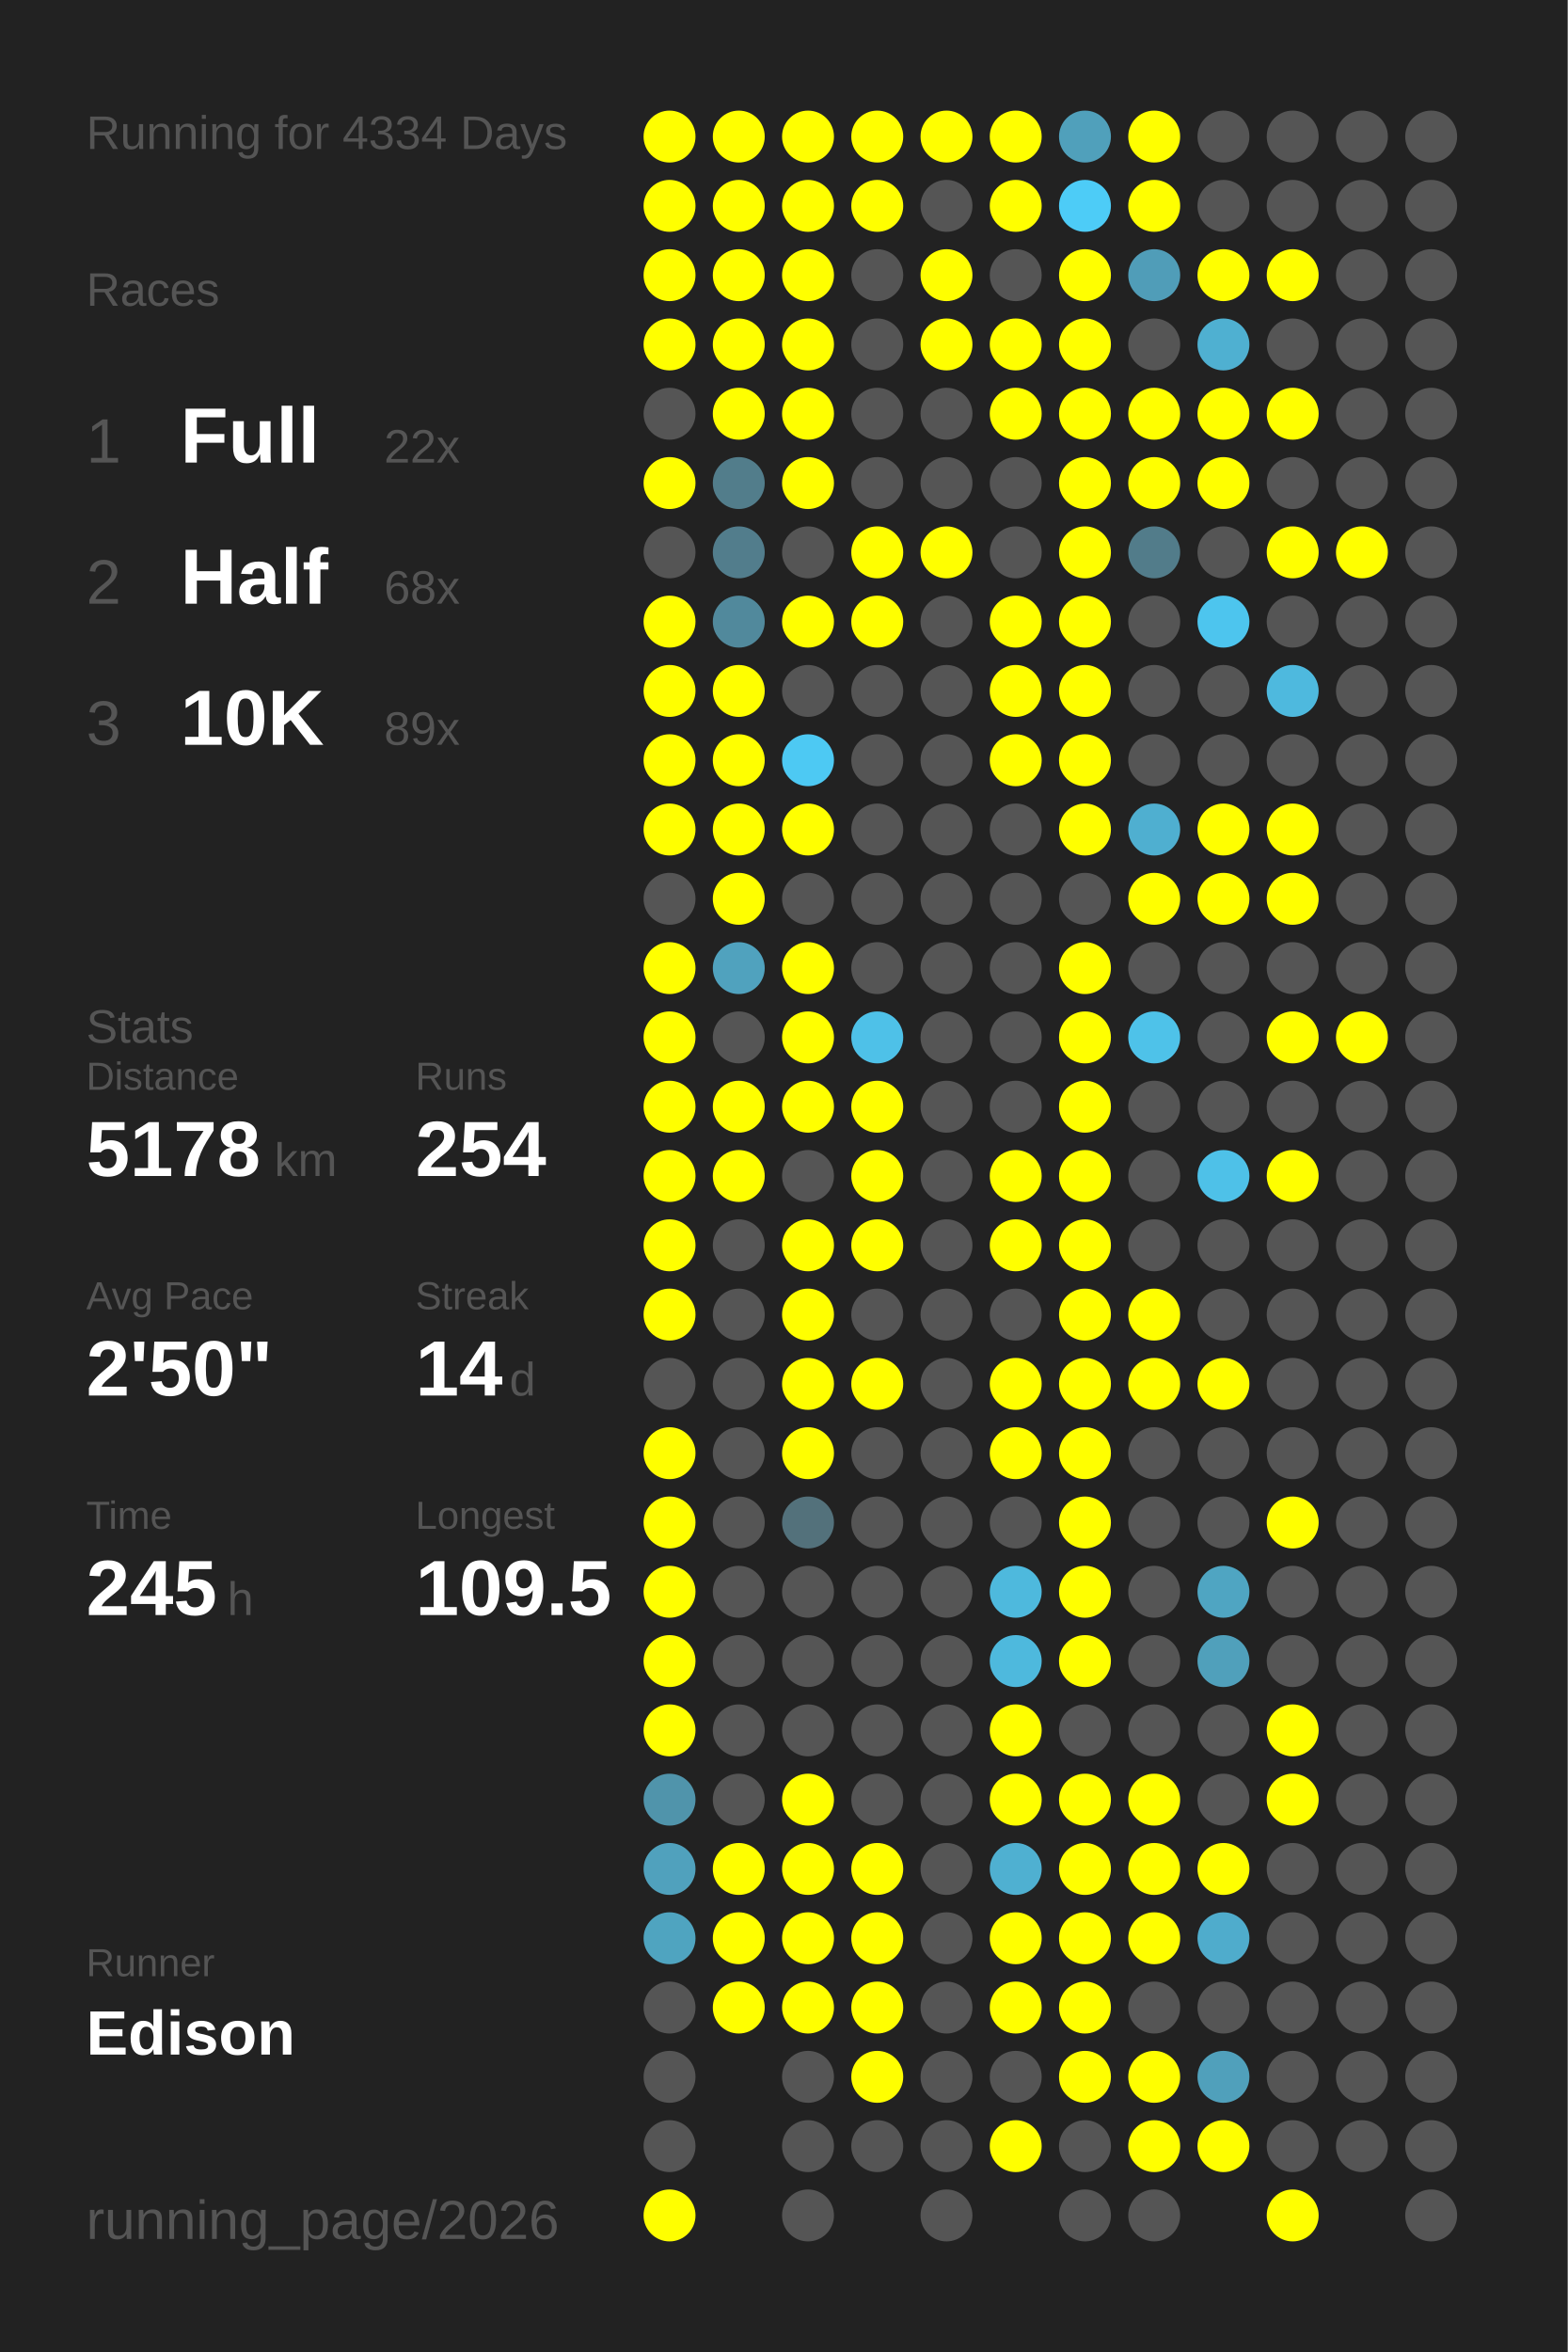
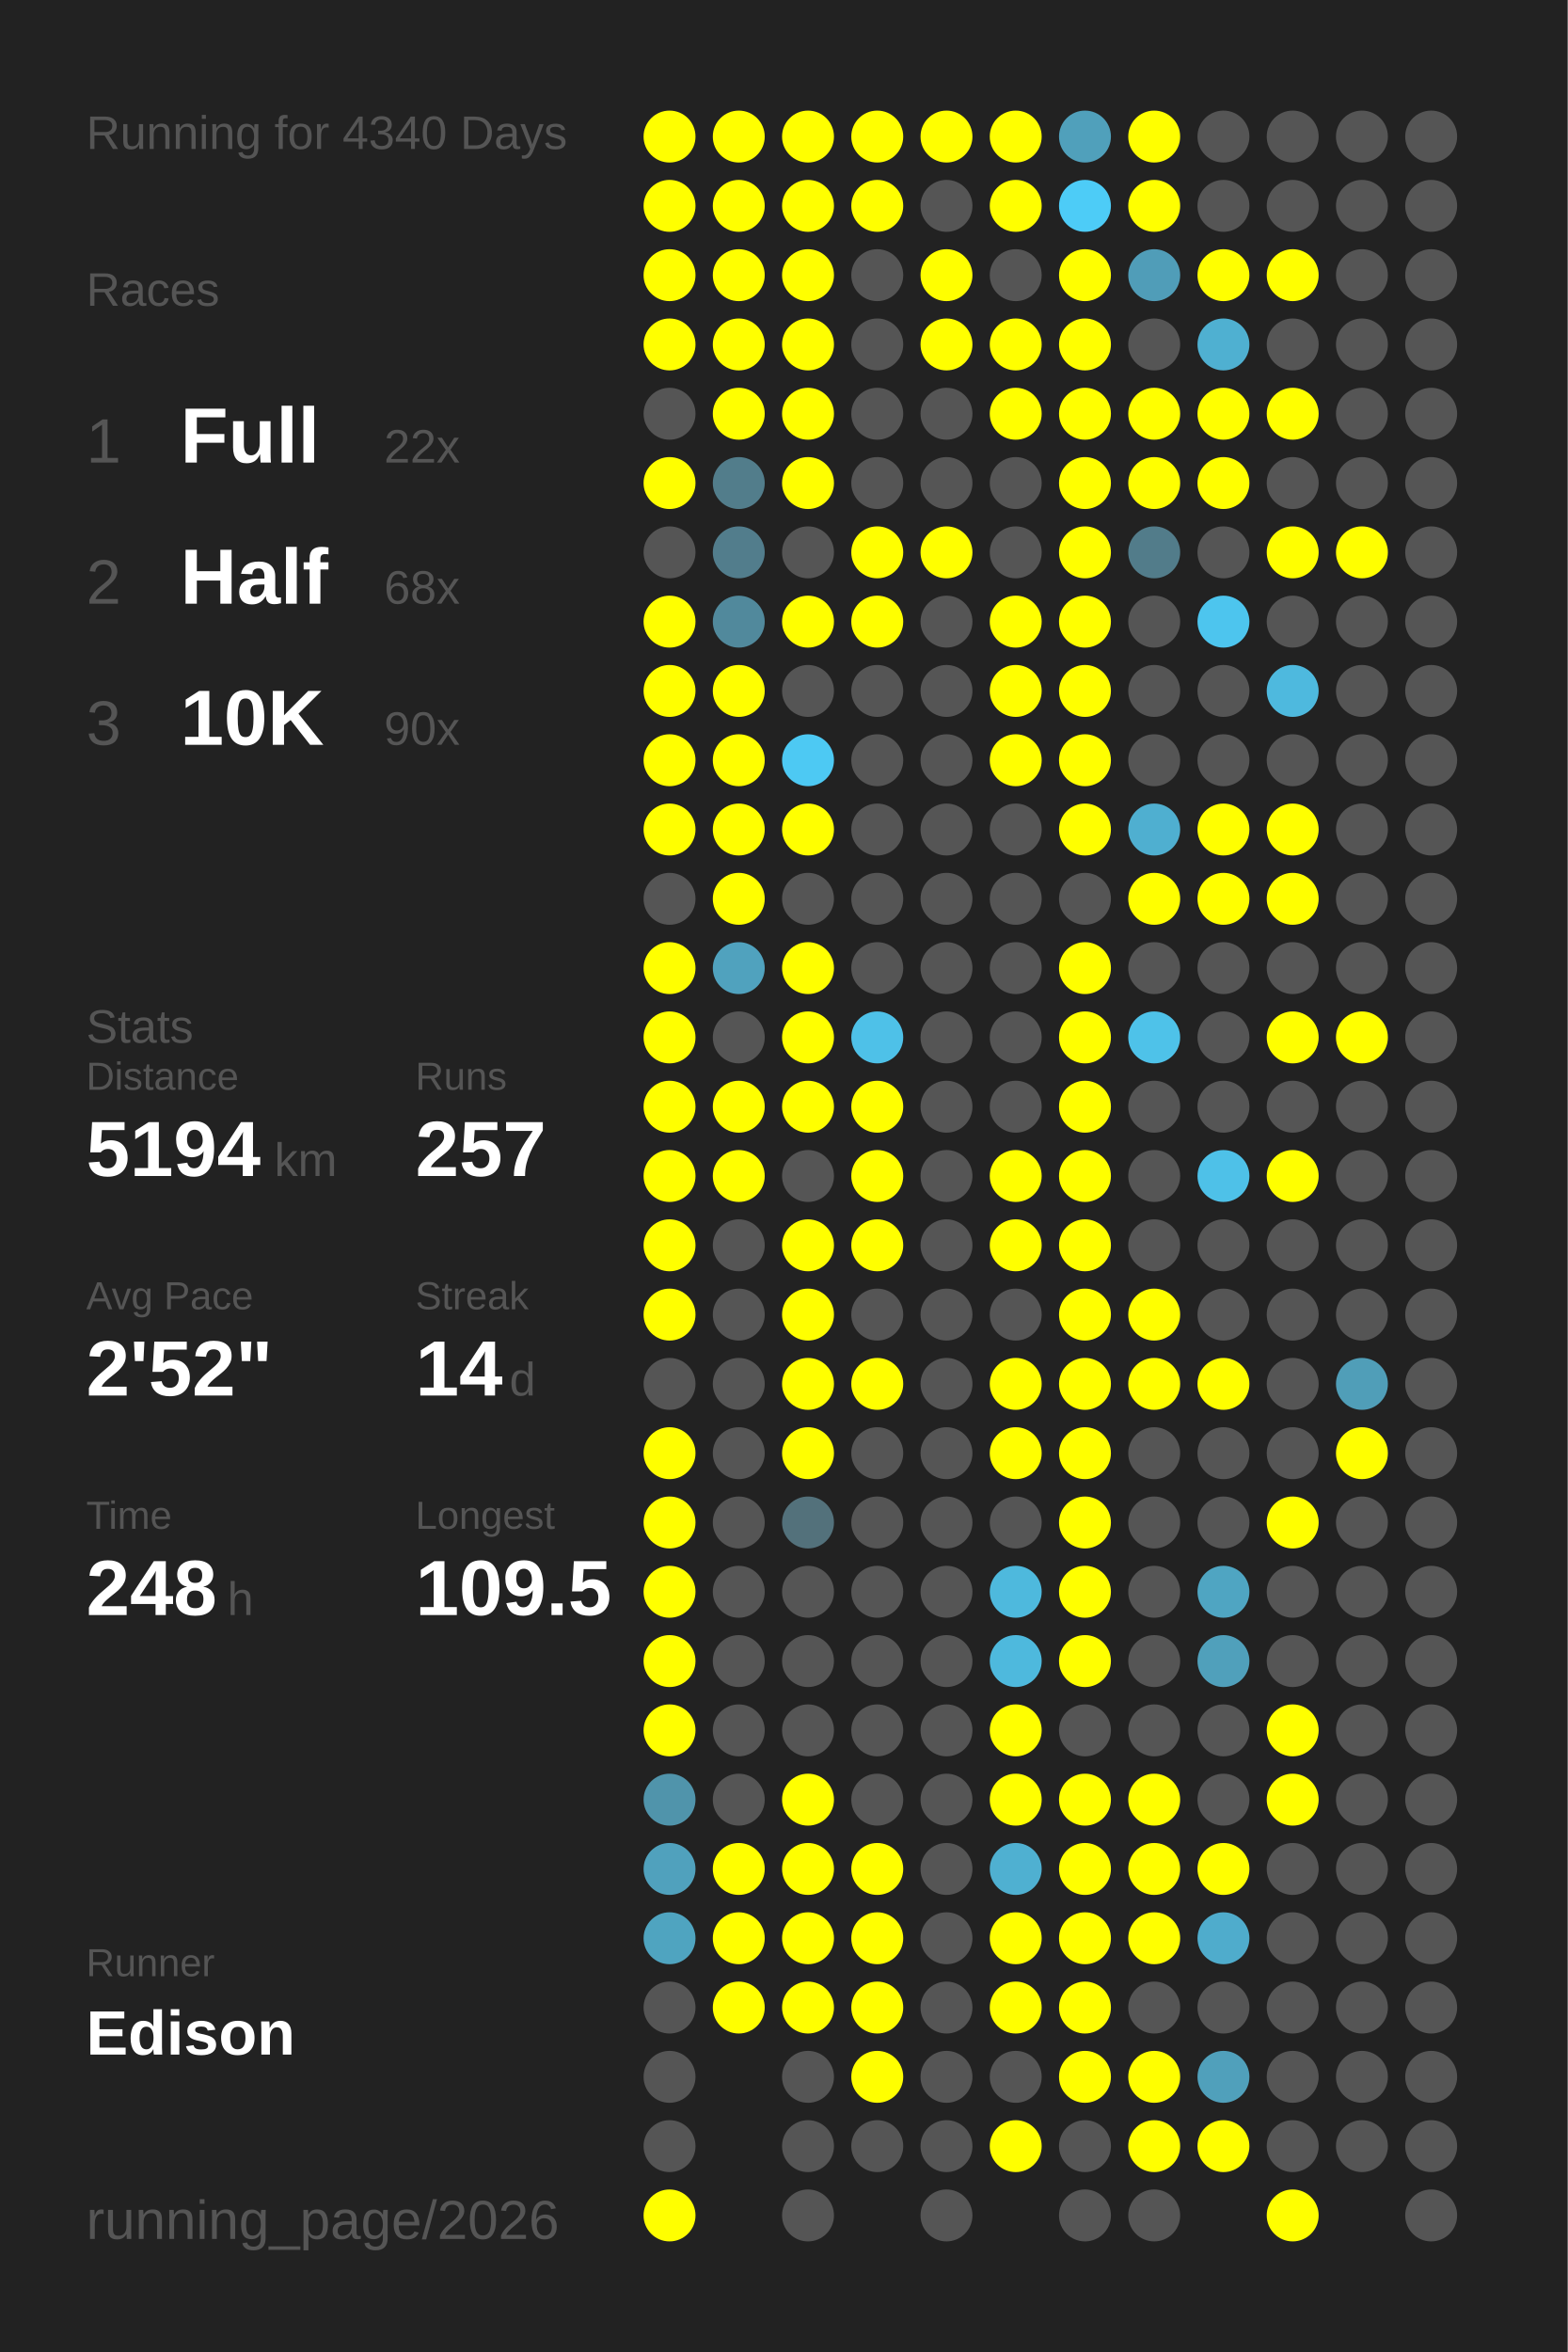
<svg xmlns="http://www.w3.org/2000/svg" baseProfile="full" height="300mm" version="1.1" viewBox="0,0,200,300" width="200mm">
  <defs />
  <rect fill="#222222" height="300" width="200" x="0" y="0" />
-   <text fill="#555555" style="font-size:6px; font-family:Arial;" x="11" y="19">Running for 4334 Days</text>
+   <text fill="#555555" style="font-size:6px; font-family:Arial;" x="11" y="19">Running for 4340 Days</text>
  <text fill="#555555" style="font-size:6px; font-family:Arial;" x="11" y="39">Races</text>
  <text fill="#555555" style="font-size:8px; font-family:Arial;" x="11" y="59">1</text>
  <text fill="#FFFFFF" style="font-size:10px; font-family:Arial; font-weight:bold;" x="23" y="59">Full</text>
  <text fill="#555555" style="font-size:6px; font-family:Arial;" x="49" y="59">22x</text>
  <text fill="#555555" style="font-size:8px; font-family:Arial;" x="11" y="77">2</text>
  <text fill="#FFFFFF" style="font-size:10px; font-family:Arial; font-weight:bold;" x="23" y="77">Half</text>
  <text fill="#555555" style="font-size:6px; font-family:Arial;" x="49" y="77">68x</text>
  <text fill="#555555" style="font-size:8px; font-family:Arial;" x="11" y="95">3</text>
  <text fill="#FFFFFF" style="font-size:10px; font-family:Arial; font-weight:bold;" x="23" y="95">10K</text>
-   <text fill="#555555" style="font-size:6px; font-family:Arial;" x="49" y="95">89x</text>
+   <text fill="#555555" style="font-size:6px; font-family:Arial;" x="49" y="95">90x</text>
  <text fill="#555555" style="font-size:6px; font-family:Arial;" x="11" y="133">Stats</text>
  <text fill="#555555" style="font-size:5px; font-family:Arial;" x="11" y="139">Distance</text>
-   <text fill="#FFFFFF" style="font-size:10px; font-family:Arial; font-weight:bold;" x="11" y="150">5178</text>
+   <text fill="#FFFFFF" style="font-size:10px; font-family:Arial; font-weight:bold;" x="11" y="150">5194</text>
  <text fill="#555555" style="font-size:6px; font-family:Arial;" x="35" y="150">km</text>
  <text fill="#555555" style="font-size:5px; font-family:Arial;" x="53" y="139">Runs</text>
-   <text fill="#FFFFFF" style="font-size:10px; font-family:Arial; font-weight:bold;" x="53" y="150">254</text>
+   <text fill="#FFFFFF" style="font-size:10px; font-family:Arial; font-weight:bold;" x="53" y="150">257</text>
  <text fill="#555555" style="font-size:5px; font-family:Arial;" x="11" y="167">Avg Pace</text>
-   <text fill="#FFFFFF" style="font-size:10px; font-family:Arial; font-weight:bold;" x="11" y="178">2'50"</text>
+   <text fill="#FFFFFF" style="font-size:10px; font-family:Arial; font-weight:bold;" x="11" y="178">2'52"</text>
  <text fill="#555555" style="font-size:5px; font-family:Arial;" x="53" y="167">Streak</text>
  <text fill="#FFFFFF" style="font-size:10px; font-family:Arial; font-weight:bold;" x="53" y="178">14</text>
  <text fill="#555555" style="font-size:6px; font-family:Arial;" x="65" y="178">d</text>
  <text fill="#555555" style="font-size:5px; font-family:Arial;" x="11" y="195">Time</text>
-   <text fill="#FFFFFF" style="font-size:10px; font-family:Arial; font-weight:bold;" x="11" y="206">245</text>
+   <text fill="#FFFFFF" style="font-size:10px; font-family:Arial; font-weight:bold;" x="11" y="206">248</text>
  <text fill="#555555" style="font-size:6px; font-family:Arial;" x="29" y="206">h</text>
  <text fill="#555555" style="font-size:5px; font-family:Arial;" x="53" y="195">Longest</text>
  <text fill="#FFFFFF" style="font-size:10px; font-family:Arial; font-weight:bold;" x="53" y="206">109.5</text>
  <text fill="#555555" style="font-size:5px; font-family:Arial;" x="11" y="252.065">Runner</text>
  <text fill="#FFFFFF" style="font-size:8px; font-family:Arial; font-weight:bold;" x="11" y="262.065">Edison</text>
  <text fill="#555555" style="font-size:7px; font-family:Arial;" x="11" y="285.581">running_page/2026</text>
  <circle cx="85.417" cy="17.419" fill="#FFFF00" r="3.312" />
  <circle cx="85.417" cy="26.258" fill="#FFFF00" r="3.312" />
  <circle cx="85.417" cy="35.097" fill="#FFFF00" r="3.312" />
  <circle cx="85.417" cy="43.935" fill="#FFFF00" r="3.312" />
  <circle cx="85.417" cy="52.774" fill="#555555" r="3.312" />
  <circle cx="85.417" cy="61.613" fill="#FFFF00" r="3.312" />
  <circle cx="85.417" cy="70.452" fill="#555555" r="3.312" />
  <circle cx="85.417" cy="79.29" fill="#FFFF00" r="3.312" />
  <circle cx="85.417" cy="88.129" fill="#FFFF00" r="3.312" />
  <circle cx="85.417" cy="96.968" fill="#FFFF00" r="3.312" />
  <circle cx="85.417" cy="105.806" fill="#FFFF00" r="3.312" />
  <circle cx="85.417" cy="114.645" fill="#555555" r="3.312" />
  <circle cx="85.417" cy="123.484" fill="#FFFF00" r="3.312" />
  <circle cx="85.417" cy="132.323" fill="#FFFF00" r="3.312" />
  <circle cx="85.417" cy="141.161" fill="#FFFF00" r="3.312" />
  <circle cx="85.417" cy="150" fill="#FFFF00" r="3.312" />
  <circle cx="85.417" cy="158.839" fill="#FFFF00" r="3.312" />
  <circle cx="85.417" cy="167.677" fill="#FFFF00" r="3.312" />
  <circle cx="85.417" cy="176.516" fill="#555555" r="3.312" />
  <circle cx="85.417" cy="185.355" fill="#FFFF00" r="3.312" />
  <circle cx="85.417" cy="194.194" fill="#FFFF00" r="3.312" />
  <circle cx="85.417" cy="203.032" fill="#FFFF00" r="3.312" />
  <circle cx="85.417" cy="211.871" fill="#FFFF00" r="3.312" />
  <circle cx="85.417" cy="220.71" fill="#FFFF00" r="3.312" />
  <circle cx="85.417" cy="229.548" fill="#5094ab" r="3.312" />
  <circle cx="85.417" cy="238.387" fill="#50a1bd" r="3.312" />
  <circle cx="85.417" cy="247.226" fill="#4fa4c0" r="3.312" />
  <circle cx="85.417" cy="256.065" fill="#555555" r="3.312" />
  <circle cx="85.417" cy="264.903" fill="#555555" r="3.312" />
  <circle cx="85.417" cy="273.742" fill="#555555" r="3.312" />
  <circle cx="85.417" cy="282.581" fill="#FFFF00" r="3.312" />
  <circle cx="94.25" cy="17.419" fill="#FFFF00" r="3.312" />
  <circle cx="94.25" cy="26.258" fill="#FFFF00" r="3.312" />
  <circle cx="94.25" cy="35.097" fill="#FFFF00" r="3.312" />
  <circle cx="94.25" cy="43.935" fill="#FFFF00" r="3.312" />
  <circle cx="94.25" cy="52.774" fill="#FFFF00" r="3.312" />
  <circle cx="94.25" cy="61.613" fill="#527d8b" r="3.312" />
  <circle cx="94.25" cy="70.452" fill="#527d8c" r="3.312" />
  <circle cx="94.25" cy="79.29" fill="#51899c" r="3.312" />
  <circle cx="94.25" cy="88.129" fill="#FFFF00" r="3.312" />
  <circle cx="94.25" cy="96.968" fill="#FFFF00" r="3.312" />
  <circle cx="94.25" cy="105.806" fill="#FFFF00" r="3.312" />
  <circle cx="94.25" cy="114.645" fill="#FFFF00" r="3.312" />
  <circle cx="94.25" cy="123.484" fill="#50a2be" r="3.312" />
  <circle cx="94.25" cy="132.323" fill="#555555" r="3.312" />
  <circle cx="94.25" cy="141.161" fill="#FFFF00" r="3.312" />
  <circle cx="94.25" cy="150" fill="#FFFF00" r="3.312" />
  <circle cx="94.25" cy="158.839" fill="#555555" r="3.312" />
  <circle cx="94.25" cy="167.677" fill="#555555" r="3.312" />
  <circle cx="94.25" cy="176.516" fill="#555555" r="3.312" />
  <circle cx="94.25" cy="185.355" fill="#555555" r="3.312" />
  <circle cx="94.25" cy="194.194" fill="#555555" r="3.312" />
  <circle cx="94.25" cy="203.032" fill="#555555" r="3.312" />
  <circle cx="94.25" cy="211.871" fill="#555555" r="3.312" />
  <circle cx="94.25" cy="220.71" fill="#555555" r="3.312" />
  <circle cx="94.25" cy="229.548" fill="#555555" r="3.312" />
  <circle cx="94.25" cy="238.387" fill="#FFFF00" r="3.312" />
  <circle cx="94.25" cy="247.226" fill="#FFFF00" r="3.312" />
  <circle cx="94.25" cy="256.065" fill="#FFFF00" r="3.312" />
  <circle cx="103.083" cy="17.419" fill="#FFFF00" r="3.312" />
  <circle cx="103.083" cy="26.258" fill="#FFFF00" r="3.312" />
  <circle cx="103.083" cy="35.097" fill="#FFFF00" r="3.312" />
  <circle cx="103.083" cy="43.935" fill="#FFFF00" r="3.312" />
  <circle cx="103.083" cy="52.774" fill="#FFFF00" r="3.312" />
  <circle cx="103.083" cy="61.613" fill="#FFFF00" r="3.312" />
  <circle cx="103.083" cy="70.452" fill="#555555" r="3.312" />
  <circle cx="103.083" cy="79.29" fill="#FFFF00" r="3.312" />
  <circle cx="103.083" cy="88.129" fill="#555555" r="3.312" />
  <circle cx="103.083" cy="96.968" fill="#4dc9f3" r="3.312" />
  <circle cx="103.083" cy="105.806" fill="#FFFF00" r="3.312" />
  <circle cx="103.083" cy="114.645" fill="#555555" r="3.312" />
  <circle cx="103.083" cy="123.484" fill="#FFFF00" r="3.312" />
  <circle cx="103.083" cy="132.323" fill="#FFFF00" r="3.312" />
  <circle cx="103.083" cy="141.161" fill="#FFFF00" r="3.312" />
  <circle cx="103.083" cy="150" fill="#555555" r="3.312" />
  <circle cx="103.083" cy="158.839" fill="#FFFF00" r="3.312" />
  <circle cx="103.083" cy="167.677" fill="#FFFF00" r="3.312" />
  <circle cx="103.083" cy="176.516" fill="#FFFF00" r="3.312" />
  <circle cx="103.083" cy="185.355" fill="#FFFF00" r="3.312" />
  <circle cx="103.083" cy="194.194" fill="#53717b" r="3.312" />
  <circle cx="103.083" cy="203.032" fill="#555555" r="3.312" />
  <circle cx="103.083" cy="211.871" fill="#555555" r="3.312" />
  <circle cx="103.083" cy="220.71" fill="#555555" r="3.312" />
  <circle cx="103.083" cy="229.548" fill="#FFFF00" r="3.312" />
  <circle cx="103.083" cy="238.387" fill="#FFFF00" r="3.312" />
  <circle cx="103.083" cy="247.226" fill="#FFFF00" r="3.312" />
  <circle cx="103.083" cy="256.065" fill="#FFFF00" r="3.312" />
  <circle cx="103.083" cy="264.903" fill="#555555" r="3.312" />
  <circle cx="103.083" cy="273.742" fill="#555555" r="3.312" />
  <circle cx="103.083" cy="282.581" fill="#555555" r="3.312" />
  <circle cx="111.917" cy="17.419" fill="#FFFF00" r="3.312" />
  <circle cx="111.917" cy="26.258" fill="#FFFF00" r="3.312" />
  <circle cx="111.917" cy="35.097" fill="#555555" r="3.312" />
  <circle cx="111.917" cy="43.935" fill="#555555" r="3.312" />
  <circle cx="111.917" cy="52.774" fill="#555555" r="3.312" />
  <circle cx="111.917" cy="61.613" fill="#555555" r="3.312" />
  <circle cx="111.917" cy="70.452" fill="#FFFF00" r="3.312" />
  <circle cx="111.917" cy="79.29" fill="#FFFF00" r="3.312" />
  <circle cx="111.917" cy="88.129" fill="#555555" r="3.312" />
  <circle cx="111.917" cy="96.968" fill="#555555" r="3.312" />
  <circle cx="111.917" cy="105.806" fill="#555555" r="3.312" />
  <circle cx="111.917" cy="114.645" fill="#555555" r="3.312" />
  <circle cx="111.917" cy="123.484" fill="#555555" r="3.312" />
  <circle cx="111.917" cy="132.323" fill="#4ec1e8" r="3.312" />
  <circle cx="111.917" cy="141.161" fill="#FFFF00" r="3.312" />
  <circle cx="111.917" cy="150" fill="#FFFF00" r="3.312" />
  <circle cx="111.917" cy="158.839" fill="#FFFF00" r="3.312" />
  <circle cx="111.917" cy="167.677" fill="#555555" r="3.312" />
  <circle cx="111.917" cy="176.516" fill="#FFFF00" r="3.312" />
  <circle cx="111.917" cy="185.355" fill="#555555" r="3.312" />
  <circle cx="111.917" cy="194.194" fill="#555555" r="3.312" />
  <circle cx="111.917" cy="203.032" fill="#555555" r="3.312" />
  <circle cx="111.917" cy="211.871" fill="#555555" r="3.312" />
  <circle cx="111.917" cy="220.71" fill="#555555" r="3.312" />
  <circle cx="111.917" cy="229.548" fill="#555555" r="3.312" />
  <circle cx="111.917" cy="238.387" fill="#FFFF00" r="3.312" />
  <circle cx="111.917" cy="247.226" fill="#FFFF00" r="3.312" />
  <circle cx="111.917" cy="256.065" fill="#FFFF00" r="3.312" />
  <circle cx="111.917" cy="264.903" fill="#FFFF00" r="3.312" />
  <circle cx="111.917" cy="273.742" fill="#555555" r="3.312" />
  <circle cx="120.75" cy="17.419" fill="#FFFF00" r="3.312" />
  <circle cx="120.75" cy="26.258" fill="#555555" r="3.312" />
  <circle cx="120.75" cy="35.097" fill="#FFFF00" r="3.312" />
  <circle cx="120.75" cy="43.935" fill="#FFFF00" r="3.312" />
  <circle cx="120.75" cy="52.774" fill="#555555" r="3.312" />
  <circle cx="120.75" cy="61.613" fill="#555555" r="3.312" />
  <circle cx="120.75" cy="70.452" fill="#FFFF00" r="3.312" />
  <circle cx="120.75" cy="79.29" fill="#555555" r="3.312" />
  <circle cx="120.75" cy="88.129" fill="#555555" r="3.312" />
  <circle cx="120.75" cy="96.968" fill="#555555" r="3.312" />
  <circle cx="120.75" cy="105.806" fill="#555555" r="3.312" />
  <circle cx="120.75" cy="114.645" fill="#555555" r="3.312" />
  <circle cx="120.75" cy="123.484" fill="#555555" r="3.312" />
  <circle cx="120.75" cy="132.323" fill="#555555" r="3.312" />
  <circle cx="120.75" cy="141.161" fill="#555555" r="3.312" />
  <circle cx="120.75" cy="150" fill="#555555" r="3.312" />
  <circle cx="120.75" cy="158.839" fill="#555555" r="3.312" />
  <circle cx="120.75" cy="167.677" fill="#555555" r="3.312" />
  <circle cx="120.75" cy="176.516" fill="#555555" r="3.312" />
  <circle cx="120.75" cy="185.355" fill="#555555" r="3.312" />
  <circle cx="120.75" cy="194.194" fill="#555555" r="3.312" />
  <circle cx="120.75" cy="203.032" fill="#555555" r="3.312" />
  <circle cx="120.75" cy="211.871" fill="#555555" r="3.312" />
  <circle cx="120.75" cy="220.71" fill="#555555" r="3.312" />
  <circle cx="120.75" cy="229.548" fill="#555555" r="3.312" />
  <circle cx="120.75" cy="238.387" fill="#555555" r="3.312" />
  <circle cx="120.75" cy="247.226" fill="#555555" r="3.312" />
  <circle cx="120.75" cy="256.065" fill="#555555" r="3.312" />
  <circle cx="120.75" cy="264.903" fill="#555555" r="3.312" />
  <circle cx="120.75" cy="273.742" fill="#555555" r="3.312" />
  <circle cx="120.75" cy="282.581" fill="#555555" r="3.312" />
  <circle cx="129.583" cy="17.419" fill="#FFFF00" r="3.312" />
  <circle cx="129.583" cy="26.258" fill="#FFFF00" r="3.312" />
  <circle cx="129.583" cy="35.097" fill="#555555" r="3.312" />
  <circle cx="129.583" cy="43.935" fill="#FFFF00" r="3.312" />
  <circle cx="129.583" cy="52.774" fill="#FFFF00" r="3.312" />
  <circle cx="129.583" cy="61.613" fill="#555555" r="3.312" />
  <circle cx="129.583" cy="70.452" fill="#555555" r="3.312" />
  <circle cx="129.583" cy="79.29" fill="#FFFF00" r="3.312" />
  <circle cx="129.583" cy="88.129" fill="#FFFF00" r="3.312" />
  <circle cx="129.583" cy="96.968" fill="#FFFF00" r="3.312" />
  <circle cx="129.583" cy="105.806" fill="#555555" r="3.312" />
  <circle cx="129.583" cy="114.645" fill="#555555" r="3.312" />
  <circle cx="129.583" cy="123.484" fill="#555555" r="3.312" />
  <circle cx="129.583" cy="132.323" fill="#555555" r="3.312" />
  <circle cx="129.583" cy="141.161" fill="#555555" r="3.312" />
  <circle cx="129.583" cy="150" fill="#FFFF00" r="3.312" />
  <circle cx="129.583" cy="158.839" fill="#FFFF00" r="3.312" />
  <circle cx="129.583" cy="167.677" fill="#555555" r="3.312" />
  <circle cx="129.583" cy="176.516" fill="#FFFF00" r="3.312" />
  <circle cx="129.583" cy="185.355" fill="#FFFF00" r="3.312" />
  <circle cx="129.583" cy="194.194" fill="#555555" r="3.312" />
  <circle cx="129.583" cy="203.032" fill="#4eb9dd" r="3.312" />
  <circle cx="129.583" cy="211.871" fill="#4eb9dd" r="3.312" />
  <circle cx="129.583" cy="220.71" fill="#FFFF00" r="3.312" />
  <circle cx="129.583" cy="229.548" fill="#FFFF00" r="3.312" />
  <circle cx="129.583" cy="238.387" fill="#4fb0d1" r="3.312" />
  <circle cx="129.583" cy="247.226" fill="#FFFF00" r="3.312" />
  <circle cx="129.583" cy="256.065" fill="#FFFF00" r="3.312" />
  <circle cx="129.583" cy="264.903" fill="#555555" r="3.312" />
  <circle cx="129.583" cy="273.742" fill="#FFFF00" r="3.312" />
  <circle cx="138.417" cy="17.419" fill="#50a0bb" r="3.312" />
  <circle cx="138.417" cy="26.258" fill="#4dccf7" r="3.312" />
  <circle cx="138.417" cy="35.097" fill="#FFFF00" r="3.312" />
  <circle cx="138.417" cy="43.935" fill="#FFFF00" r="3.312" />
  <circle cx="138.417" cy="52.774" fill="#FFFF00" r="3.312" />
  <circle cx="138.417" cy="61.613" fill="#FFFF00" r="3.312" />
  <circle cx="138.417" cy="70.452" fill="#FFFF00" r="3.312" />
  <circle cx="138.417" cy="79.29" fill="#FFFF00" r="3.312" />
  <circle cx="138.417" cy="88.129" fill="#FFFF00" r="3.312" />
  <circle cx="138.417" cy="96.968" fill="#FFFF00" r="3.312" />
  <circle cx="138.417" cy="105.806" fill="#FFFF00" r="3.312" />
  <circle cx="138.417" cy="114.645" fill="#555555" r="3.312" />
  <circle cx="138.417" cy="123.484" fill="#FFFF00" r="3.312" />
  <circle cx="138.417" cy="132.323" fill="#FFFF00" r="3.312" />
  <circle cx="138.417" cy="141.161" fill="#FFFF00" r="3.312" />
  <circle cx="138.417" cy="150" fill="#FFFF00" r="3.312" />
  <circle cx="138.417" cy="158.839" fill="#FFFF00" r="3.312" />
  <circle cx="138.417" cy="167.677" fill="#FFFF00" r="3.312" />
  <circle cx="138.417" cy="176.516" fill="#FFFF00" r="3.312" />
  <circle cx="138.417" cy="185.355" fill="#FFFF00" r="3.312" />
  <circle cx="138.417" cy="194.194" fill="#FFFF00" r="3.312" />
  <circle cx="138.417" cy="203.032" fill="#FFFF00" r="3.312" />
  <circle cx="138.417" cy="211.871" fill="#FFFF00" r="3.312" />
  <circle cx="138.417" cy="220.71" fill="#555555" r="3.312" />
  <circle cx="138.417" cy="229.548" fill="#FFFF00" r="3.312" />
  <circle cx="138.417" cy="238.387" fill="#FFFF00" r="3.312" />
  <circle cx="138.417" cy="247.226" fill="#FFFF00" r="3.312" />
  <circle cx="138.417" cy="256.065" fill="#FFFF00" r="3.312" />
  <circle cx="138.417" cy="264.903" fill="#FFFF00" r="3.312" />
  <circle cx="138.417" cy="273.742" fill="#555555" r="3.312" />
  <circle cx="138.417" cy="282.581" fill="#555555" r="3.312" />
  <circle cx="147.25" cy="17.419" fill="#FFFF00" r="3.312" />
  <circle cx="147.25" cy="26.258" fill="#FFFF00" r="3.312" />
  <circle cx="147.25" cy="35.097" fill="#509db8" r="3.312" />
  <circle cx="147.25" cy="43.935" fill="#555555" r="3.312" />
  <circle cx="147.25" cy="52.774" fill="#FFFF00" r="3.312" />
  <circle cx="147.25" cy="61.613" fill="#FFFF00" r="3.312" />
  <circle cx="147.25" cy="70.452" fill="#527c8a" r="3.312" />
  <circle cx="147.25" cy="79.29" fill="#555555" r="3.312" />
  <circle cx="147.25" cy="88.129" fill="#555555" r="3.312" />
  <circle cx="147.25" cy="96.968" fill="#555555" r="3.312" />
  <circle cx="147.25" cy="105.806" fill="#4fafd0" r="3.312" />
  <circle cx="147.25" cy="114.645" fill="#FFFF00" r="3.312" />
  <circle cx="147.25" cy="123.484" fill="#555555" r="3.312" />
  <circle cx="147.25" cy="132.323" fill="#4ec2e9" r="3.312" />
  <circle cx="147.25" cy="141.161" fill="#555555" r="3.312" />
  <circle cx="147.25" cy="150" fill="#555555" r="3.312" />
  <circle cx="147.25" cy="158.839" fill="#555555" r="3.312" />
  <circle cx="147.25" cy="167.677" fill="#FFFF00" r="3.312" />
  <circle cx="147.25" cy="176.516" fill="#FFFF00" r="3.312" />
  <circle cx="147.25" cy="185.355" fill="#555555" r="3.312" />
  <circle cx="147.25" cy="194.194" fill="#555555" r="3.312" />
  <circle cx="147.25" cy="203.032" fill="#555555" r="3.312" />
  <circle cx="147.25" cy="211.871" fill="#555555" r="3.312" />
  <circle cx="147.25" cy="220.71" fill="#555555" r="3.312" />
  <circle cx="147.25" cy="229.548" fill="#FFFF00" r="3.312" />
  <circle cx="147.25" cy="238.387" fill="#FFFF00" r="3.312" />
  <circle cx="147.25" cy="247.226" fill="#FFFF00" r="3.312" />
  <circle cx="147.25" cy="256.065" fill="#555555" r="3.312" />
  <circle cx="147.25" cy="264.903" fill="#FFFF00" r="3.312" />
  <circle cx="147.25" cy="273.742" fill="#FFFF00" r="3.312" />
  <circle cx="147.25" cy="282.581" fill="#555555" r="3.312" />
  <circle cx="156.083" cy="17.419" fill="#555555" r="3.312" />
  <circle cx="156.083" cy="26.258" fill="#555555" r="3.312" />
  <circle cx="156.083" cy="35.097" fill="#FFFF00" r="3.312" />
  <circle cx="156.083" cy="43.935" fill="#4fb0d1" r="3.312" />
  <circle cx="156.083" cy="52.774" fill="#FFFF00" r="3.312" />
  <circle cx="156.083" cy="61.613" fill="#FFFF00" r="3.312" />
  <circle cx="156.083" cy="70.452" fill="#555555" r="3.312" />
  <circle cx="156.083" cy="79.29" fill="#4dc5ee" r="3.312" />
  <circle cx="156.083" cy="88.129" fill="#555555" r="3.312" />
  <circle cx="156.083" cy="96.968" fill="#555555" r="3.312" />
  <circle cx="156.083" cy="105.806" fill="#FFFF00" r="3.312" />
  <circle cx="156.083" cy="114.645" fill="#FFFF00" r="3.312" />
  <circle cx="156.083" cy="123.484" fill="#555555" r="3.312" />
  <circle cx="156.083" cy="132.323" fill="#555555" r="3.312" />
  <circle cx="156.083" cy="141.161" fill="#555555" r="3.312" />
  <circle cx="156.083" cy="150" fill="#4ec1e8" r="3.312" />
  <circle cx="156.083" cy="158.839" fill="#555555" r="3.312" />
  <circle cx="156.083" cy="167.677" fill="#555555" r="3.312" />
  <circle cx="156.083" cy="176.516" fill="#FFFF00" r="3.312" />
  <circle cx="156.083" cy="185.355" fill="#555555" r="3.312" />
  <circle cx="156.083" cy="194.194" fill="#555555" r="3.312" />
  <circle cx="156.083" cy="203.032" fill="#4fa5c2" r="3.312" />
  <circle cx="156.083" cy="211.871" fill="#50a0bb" r="3.312" />
  <circle cx="156.083" cy="220.71" fill="#555555" r="3.312" />
  <circle cx="156.083" cy="229.548" fill="#555555" r="3.312" />
  <circle cx="156.083" cy="238.387" fill="#FFFF00" r="3.312" />
  <circle cx="156.083" cy="247.226" fill="#4faccc" r="3.312" />
  <circle cx="156.083" cy="256.065" fill="#555555" r="3.312" />
  <circle cx="156.083" cy="264.903" fill="#50a0bb" r="3.312" />
  <circle cx="156.083" cy="273.742" fill="#FFFF00" r="3.312" />
  <circle cx="164.917" cy="17.419" fill="#555555" r="3.312" />
  <circle cx="164.917" cy="26.258" fill="#555555" r="3.312" />
  <circle cx="164.917" cy="35.097" fill="#FFFF00" r="3.312" />
  <circle cx="164.917" cy="43.935" fill="#555555" r="3.312" />
  <circle cx="164.917" cy="52.774" fill="#FFFF00" r="3.312" />
  <circle cx="164.917" cy="61.613" fill="#555555" r="3.312" />
  <circle cx="164.917" cy="70.452" fill="#FFFF00" r="3.312" />
  <circle cx="164.917" cy="79.29" fill="#555555" r="3.312" />
  <circle cx="164.917" cy="88.129" fill="#4eb9de" r="3.312" />
  <circle cx="164.917" cy="96.968" fill="#555555" r="3.312" />
  <circle cx="164.917" cy="105.806" fill="#FFFF00" r="3.312" />
  <circle cx="164.917" cy="114.645" fill="#FFFF00" r="3.312" />
  <circle cx="164.917" cy="123.484" fill="#555555" r="3.312" />
  <circle cx="164.917" cy="132.323" fill="#FFFF00" r="3.312" />
  <circle cx="164.917" cy="141.161" fill="#555555" r="3.312" />
  <circle cx="164.917" cy="150" fill="#FFFF00" r="3.312" />
  <circle cx="164.917" cy="158.839" fill="#555555" r="3.312" />
  <circle cx="164.917" cy="167.677" fill="#555555" r="3.312" />
  <circle cx="164.917" cy="176.516" fill="#555555" r="3.312" />
  <circle cx="164.917" cy="185.355" fill="#555555" r="3.312" />
  <circle cx="164.917" cy="194.194" fill="#FFFF00" r="3.312" />
  <circle cx="164.917" cy="203.032" fill="#555555" r="3.312" />
  <circle cx="164.917" cy="211.871" fill="#555555" r="3.312" />
  <circle cx="164.917" cy="220.71" fill="#FFFF00" r="3.312" />
  <circle cx="164.917" cy="229.548" fill="#FFFF00" r="3.312" />
  <circle cx="164.917" cy="238.387" fill="#555555" r="3.312" />
  <circle cx="164.917" cy="247.226" fill="#555555" r="3.312" />
  <circle cx="164.917" cy="256.065" fill="#555555" r="3.312" />
  <circle cx="164.917" cy="264.903" fill="#555555" r="3.312" />
  <circle cx="164.917" cy="273.742" fill="#555555" r="3.312" />
  <circle cx="164.917" cy="282.581" fill="#FFFF00" r="3.312" />
  <circle cx="173.75" cy="17.419" fill="#555555" r="3.312" />
  <circle cx="173.75" cy="26.258" fill="#555555" r="3.312" />
  <circle cx="173.75" cy="35.097" fill="#555555" r="3.312" />
  <circle cx="173.75" cy="43.935" fill="#555555" r="3.312" />
  <circle cx="173.75" cy="52.774" fill="#555555" r="3.312" />
  <circle cx="173.75" cy="61.613" fill="#555555" r="3.312" />
  <circle cx="173.75" cy="70.452" fill="#FFFF00" r="3.312" />
  <circle cx="173.75" cy="79.29" fill="#555555" r="3.312" />
  <circle cx="173.75" cy="88.129" fill="#555555" r="3.312" />
  <circle cx="173.75" cy="96.968" fill="#555555" r="3.312" />
  <circle cx="173.75" cy="105.806" fill="#555555" r="3.312" />
  <circle cx="173.75" cy="114.645" fill="#555555" r="3.312" />
  <circle cx="173.75" cy="123.484" fill="#555555" r="3.312" />
  <circle cx="173.75" cy="132.323" fill="#FFFF00" r="3.312" />
  <circle cx="173.75" cy="141.161" fill="#555555" r="3.312" />
  <circle cx="173.75" cy="150" fill="#555555" r="3.312" />
  <circle cx="173.75" cy="158.839" fill="#555555" r="3.312" />
  <circle cx="173.75" cy="167.677" fill="#555555" r="3.312" />
-   <circle cx="173.75" cy="176.516" fill="#555555" r="3.312" />
-   <circle cx="173.75" cy="185.355" fill="#555555" r="3.312" />
+   <circle cx="173.75" cy="176.516" fill="#509eb8" r="3.312" />
+   <circle cx="173.75" cy="185.355" fill="#FFFF00" r="3.312" />
  <circle cx="173.75" cy="194.194" fill="#555555" r="3.312" />
  <circle cx="173.75" cy="203.032" fill="#555555" r="3.312" />
  <circle cx="173.75" cy="211.871" fill="#555555" r="3.312" />
  <circle cx="173.75" cy="220.71" fill="#555555" r="3.312" />
  <circle cx="173.75" cy="229.548" fill="#555555" r="3.312" />
  <circle cx="173.75" cy="238.387" fill="#555555" r="3.312" />
  <circle cx="173.75" cy="247.226" fill="#555555" r="3.312" />
  <circle cx="173.75" cy="256.065" fill="#555555" r="3.312" />
  <circle cx="173.75" cy="264.903" fill="#555555" r="3.312" />
  <circle cx="173.75" cy="273.742" fill="#555555" r="3.312" />
  <circle cx="182.583" cy="17.419" fill="#555555" r="3.312" />
  <circle cx="182.583" cy="26.258" fill="#555555" r="3.312" />
  <circle cx="182.583" cy="35.097" fill="#555555" r="3.312" />
  <circle cx="182.583" cy="43.935" fill="#555555" r="3.312" />
  <circle cx="182.583" cy="52.774" fill="#555555" r="3.312" />
  <circle cx="182.583" cy="61.613" fill="#555555" r="3.312" />
  <circle cx="182.583" cy="70.452" fill="#555555" r="3.312" />
  <circle cx="182.583" cy="79.29" fill="#555555" r="3.312" />
  <circle cx="182.583" cy="88.129" fill="#555555" r="3.312" />
  <circle cx="182.583" cy="96.968" fill="#555555" r="3.312" />
  <circle cx="182.583" cy="105.806" fill="#555555" r="3.312" />
  <circle cx="182.583" cy="114.645" fill="#555555" r="3.312" />
  <circle cx="182.583" cy="123.484" fill="#555555" r="3.312" />
  <circle cx="182.583" cy="132.323" fill="#555555" r="3.312" />
  <circle cx="182.583" cy="141.161" fill="#555555" r="3.312" />
  <circle cx="182.583" cy="150" fill="#555555" r="3.312" />
  <circle cx="182.583" cy="158.839" fill="#555555" r="3.312" />
  <circle cx="182.583" cy="167.677" fill="#555555" r="3.312" />
  <circle cx="182.583" cy="176.516" fill="#555555" r="3.312" />
  <circle cx="182.583" cy="185.355" fill="#555555" r="3.312" />
  <circle cx="182.583" cy="194.194" fill="#555555" r="3.312" />
  <circle cx="182.583" cy="203.032" fill="#555555" r="3.312" />
  <circle cx="182.583" cy="211.871" fill="#555555" r="3.312" />
  <circle cx="182.583" cy="220.71" fill="#555555" r="3.312" />
  <circle cx="182.583" cy="229.548" fill="#555555" r="3.312" />
  <circle cx="182.583" cy="238.387" fill="#555555" r="3.312" />
  <circle cx="182.583" cy="247.226" fill="#555555" r="3.312" />
  <circle cx="182.583" cy="256.065" fill="#555555" r="3.312" />
  <circle cx="182.583" cy="264.903" fill="#555555" r="3.312" />
  <circle cx="182.583" cy="273.742" fill="#555555" r="3.312" />
  <circle cx="182.583" cy="282.581" fill="#555555" r="3.312" />
</svg>
